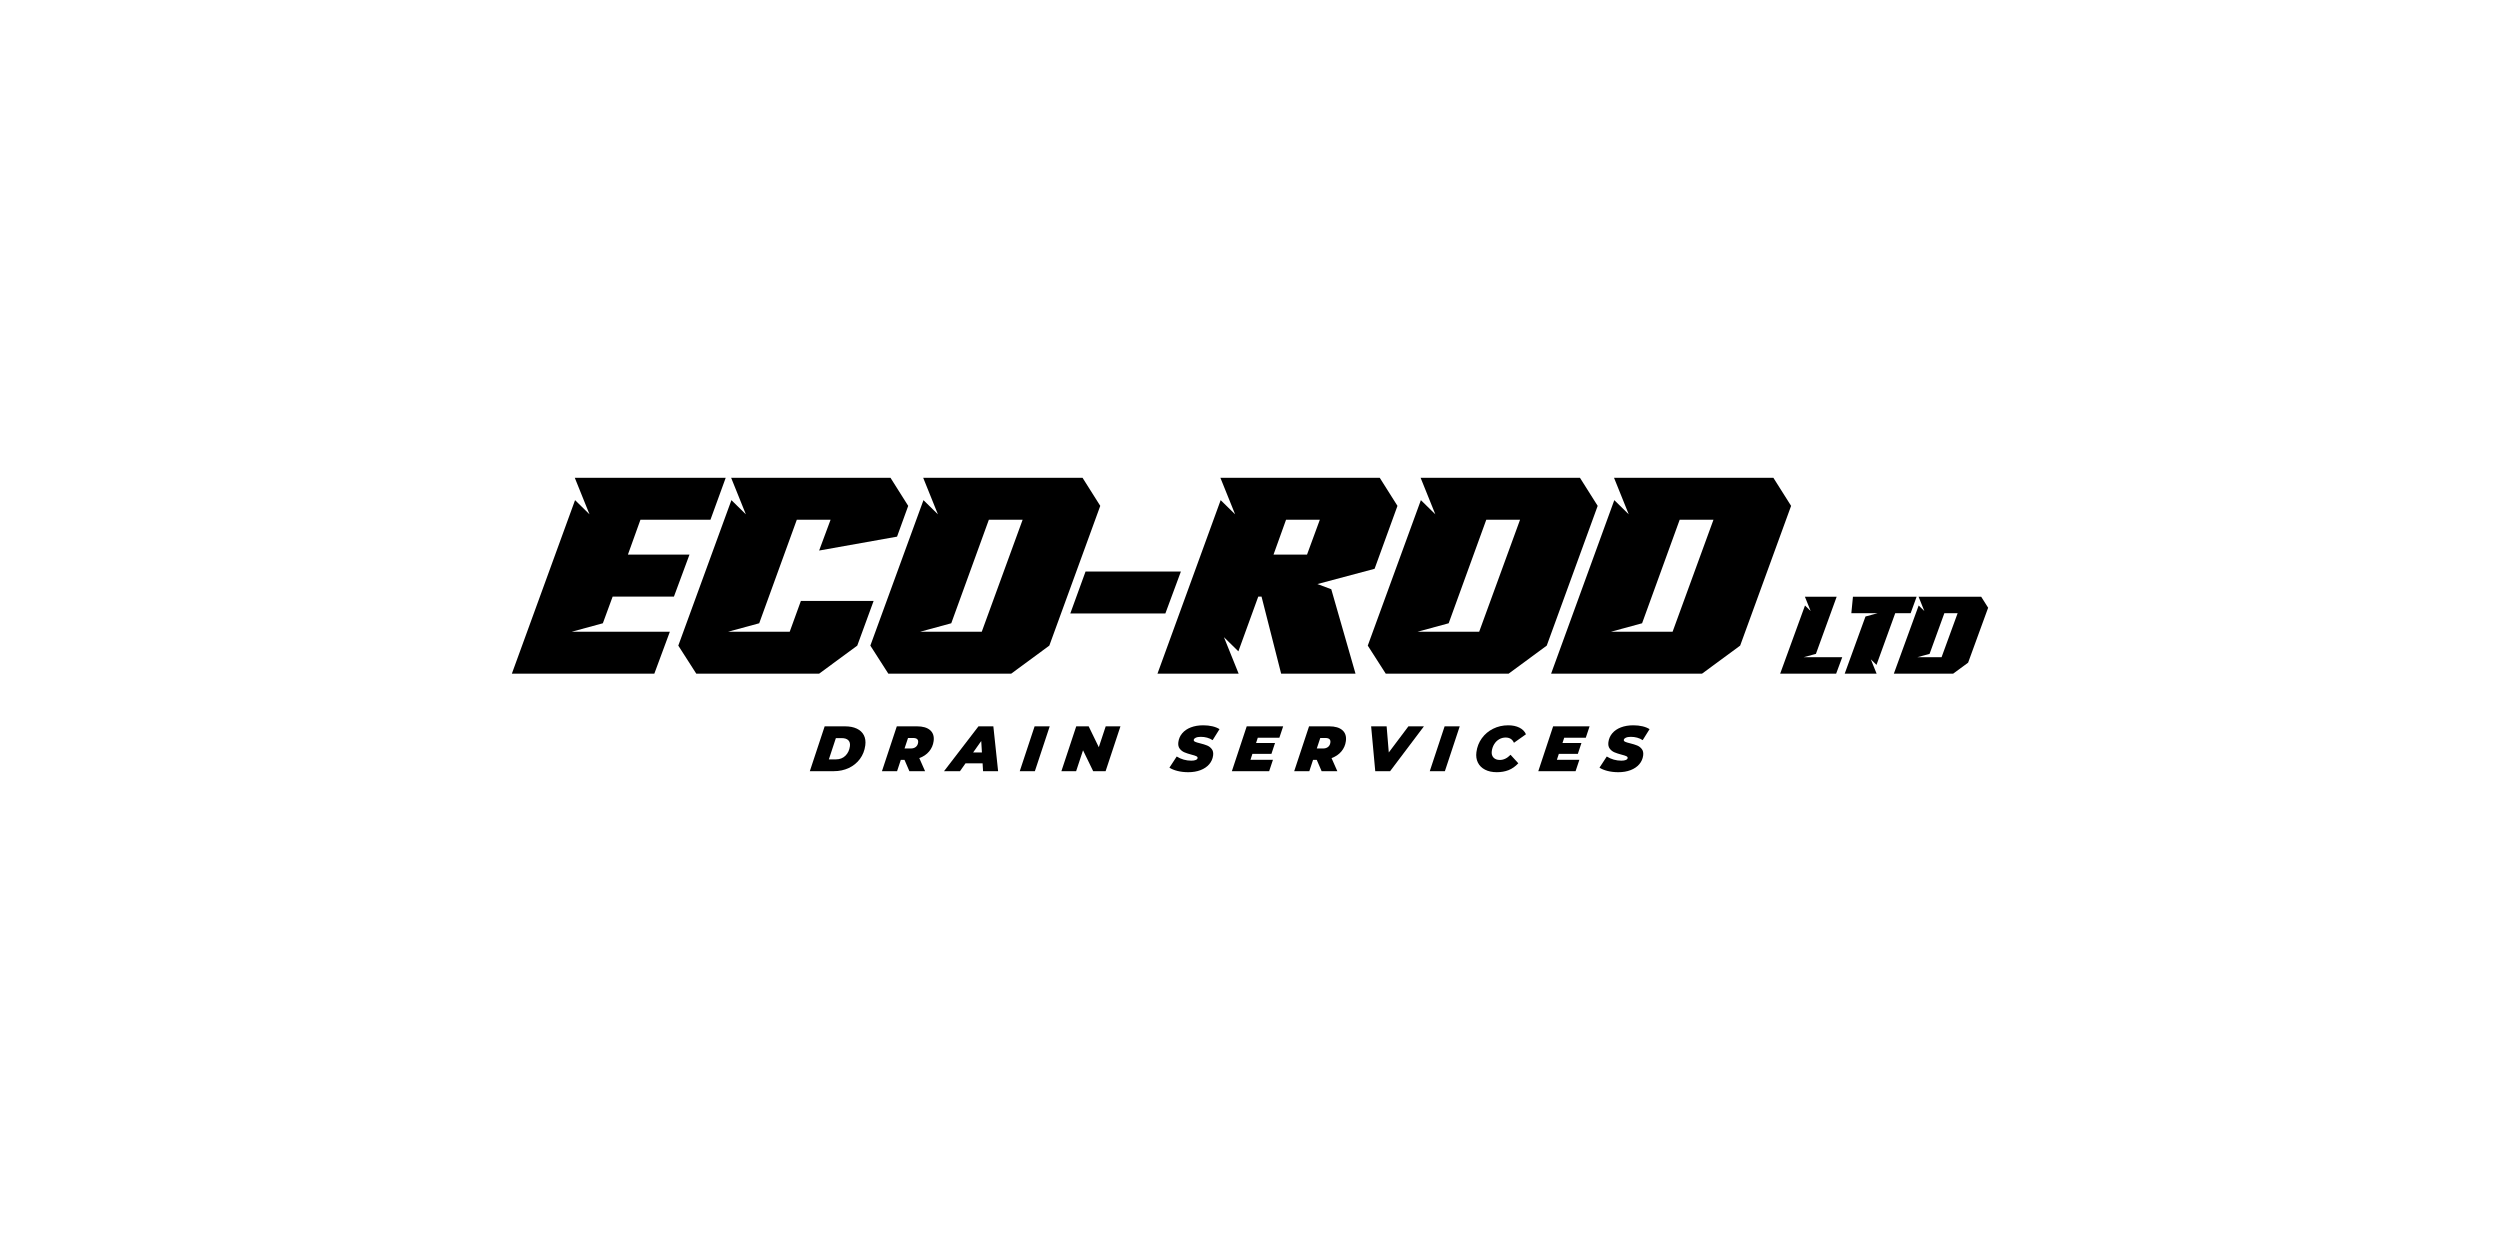
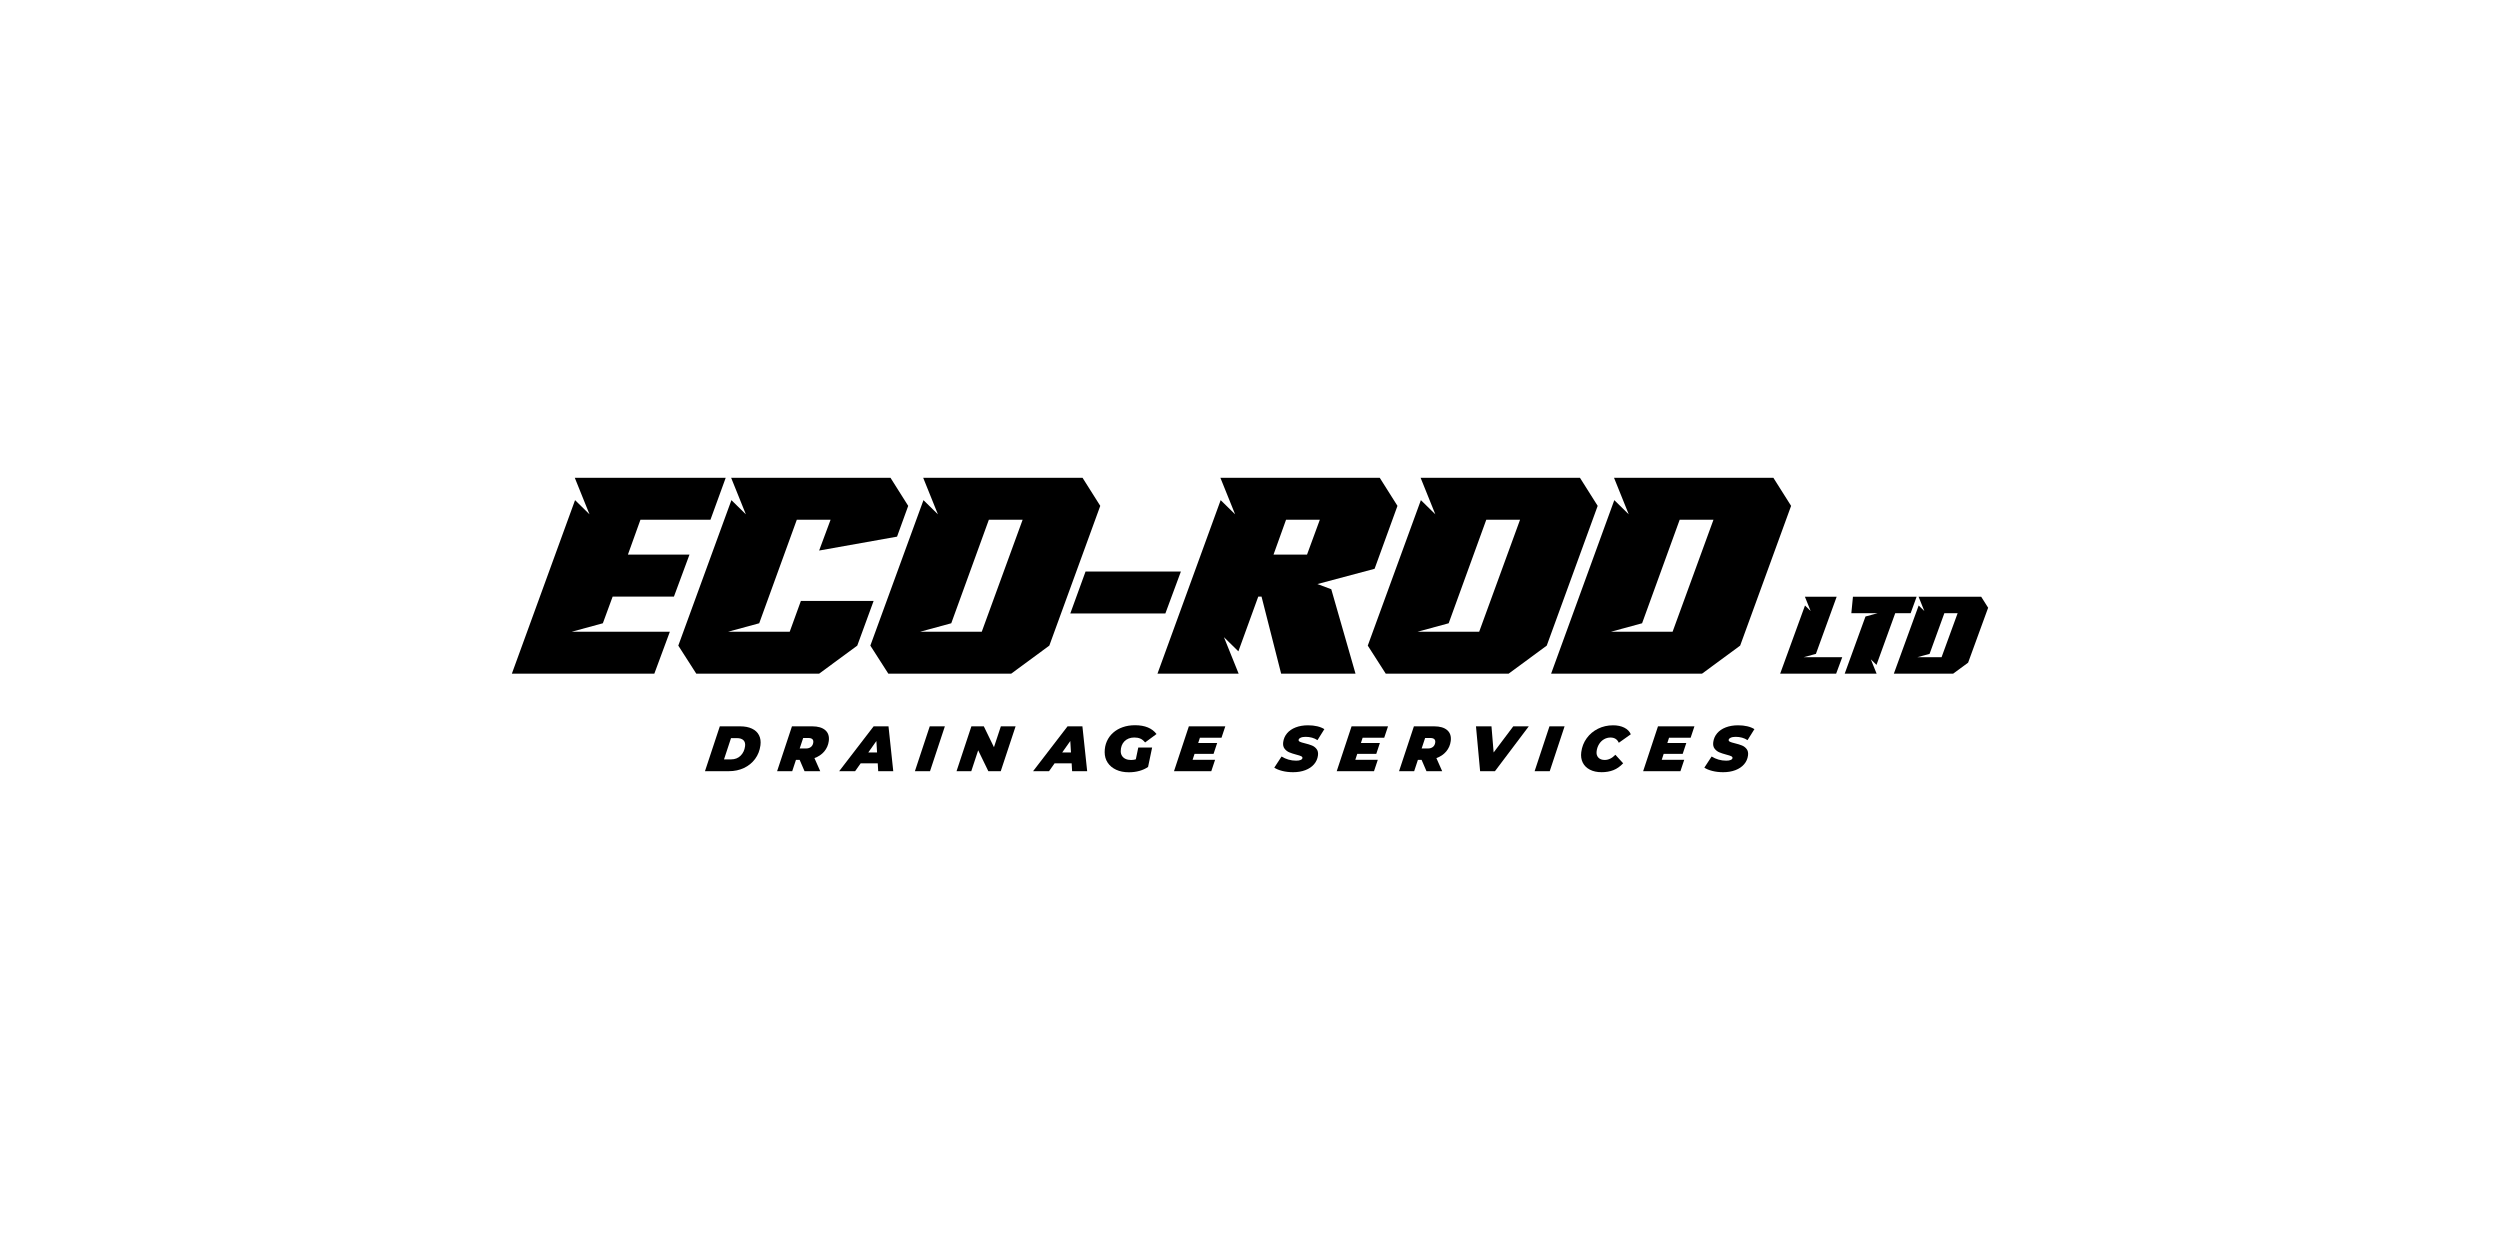
<svg xmlns="http://www.w3.org/2000/svg" version="1.1" id="Layer_1" x="0px" y="0px" viewBox="0 0 4000 2000" style="enable-background:new 0 0 4000 2000;" xml:space="preserve">
  <style type="text/css">
	.st0{fill:#FFFFFF;}
	.st1{fill:#01FE01;}
	.st2{fill:#00FF01;}
	.st3{fill:#00CD00;}
</style>
  <rect class="st0" width="4000" height="2000" />
  <g>
    <g>
      <g>
-         <path d="M1319.46,1162.13h32.39c7.52,0,13.87,1.22,19.05,3.68c5.18,2.46,8.94,5.98,11.28,10.56c2.34,4.58,3.1,9.98,2.28,16.2     c-1.08,8.27-3.95,15.53-8.59,21.78c-4.65,6.25-10.59,11.07-17.83,14.46c-7.25,3.39-15.21,5.07-23.88,5.07h-38.44L1319.46,1162.13     z M1337.44,1215.01c6.22,0,11.31-1.96,15.28-5.89c3.96-3.93,6.35-8.97,7.15-15.12c0.55-4.17-0.31-7.38-2.58-9.63     c-2.27-2.25-5.83-3.39-10.68-3.39h-9.22l-11.22,34.03H1337.44z" />
-         <path d="M1486.55,1202.36c-4,4.75-9.23,8.28-15.69,10.6l9.25,20.91H1455l-7.78-18.04h-5.94l-5.95,18.04h-24.19l23.75-71.75h32.19     c9.43,0,16.49,2.06,21.18,6.2c4.69,4.13,6.54,9.93,5.56,17.38C1492.97,1192.05,1490.56,1197.61,1486.55,1202.36z      M1460.94,1180.77h-8.1l-5.59,16.81h9.94c3.35,0,6.06-0.83,8.12-2.5c2.07-1.68,3.3-4.02,3.69-7.03     C1469.64,1183.2,1466.95,1180.77,1460.94,1180.77z" />
-         <path d="M1572.16,1221.37h-27.36l-8.82,12.5h-25.52l55.12-71.75h23.78l7.61,71.75h-24.09L1572.16,1221.37z M1571.06,1203.95     l-1.08-18.35l-12.96,18.35H1571.06z" />
-         <path d="M1655.36,1162.13h24.19l-23.75,71.75h-24.19L1655.36,1162.13z" />
-         <path d="M1792.72,1162.13l-23.75,71.75h-19.89l-16.23-33.41l-11.04,33.41h-23.58l23.75-71.75h19.88l16.23,33.41l11.04-33.41     H1792.72z" />
-         <path d="M1883.92,1233.52c-5.29-1.33-9.58-3.09-12.84-5.28l11.66-17.83c7.14,4.44,14.91,6.66,23.32,6.66     c3.07,0,5.48-0.37,7.22-1.13c1.74-0.75,2.69-1.77,2.86-3.07c0.16-1.23-0.55-2.22-2.12-2.98c-1.58-0.75-4.12-1.57-7.62-2.45     c-4.62-1.23-8.43-2.48-11.4-3.74c-2.98-1.26-5.47-3.21-7.48-5.85c-2.01-2.63-2.74-6.1-2.18-10.41     c0.71-5.39,2.78-10.12,6.22-14.19c3.44-4.07,8.03-7.21,13.79-9.43s12.36-3.34,19.81-3.34c5.33,0,10.24,0.53,14.71,1.59     c4.47,1.06,8.25,2.59,11.34,4.57l-11.02,17.62c-2.57-1.77-5.49-3.1-8.76-3.99c-3.26-0.89-6.68-1.33-10.23-1.33     c-3.35,0-6.01,0.47-7.98,1.43c-1.97,0.96-3.04,2.09-3.21,3.39c-0.17,1.3,0.53,2.32,2.11,3.07c1.57,0.76,4.22,1.58,7.93,2.46     c4.5,1.1,8.26,2.25,11.28,3.49c3.02,1.23,5.51,3.14,7.5,5.74c1.98,2.6,2.7,6.01,2.14,10.26c-0.7,5.33-2.78,10.01-6.25,14.04     c-3.46,4.03-8.08,7.16-13.83,9.38c-5.76,2.22-12.33,3.33-19.71,3.33C1894.97,1235.51,1889.21,1234.85,1883.92,1233.52z" />
-         <path d="M2012.45,1180.37l-2.74,8.41h30.34l-5.77,17.43h-30.44l-3.08,9.42h35.98l-6.08,18.25H1971l23.75-71.75h58.32l-6.08,18.24     H2012.45z" />
-         <path d="M2146.15,1202.36c-4,4.75-9.23,8.28-15.69,10.6l9.25,20.91h-25.12l-7.78-18.04h-5.94l-5.95,18.04h-24.19l23.75-71.75     h32.19c9.43,0,16.49,2.06,21.18,6.2c4.69,4.13,6.54,9.93,5.56,17.38C2152.58,1192.05,2150.16,1197.61,2146.15,1202.36z      M2120.54,1180.77h-8.1l-5.59,16.81h9.94c3.35,0,6.06-0.83,8.12-2.5c2.07-1.68,3.3-4.02,3.69-7.03     C2129.24,1183.2,2126.55,1180.77,2120.54,1180.77z" />
-         <path d="M2278.27,1162.13l-54.09,71.75h-23.78l-6.59-71.75h24.8l3.44,41.82l31.41-41.82H2278.27z" />
-         <path d="M2311.38,1162.13h24.19l-23.75,71.75h-24.19L2311.38,1162.13z" />
-         <path d="M2376.05,1231.46c-5.22-2.69-9.03-6.47-11.43-11.32c-2.4-4.86-3.19-10.42-2.37-16.71c1.09-8.33,3.99-15.75,8.7-22.24     c4.71-6.5,10.74-11.57,18.09-15.22c7.35-3.66,15.39-5.49,24.14-5.49c6.9,0,12.85,1.25,17.85,3.74c5,2.5,8.51,6.03,10.5,10.61     l-19.21,13.63c-2.48-5.61-6.89-8.41-13.25-8.41c-3.76,0-7.23,0.92-10.41,2.77c-3.18,1.85-5.81,4.42-7.88,7.74     c-2.07,3.32-3.39,7.09-3.94,11.33c-0.56,4.24,0.35,7.64,2.71,10.2c2.36,2.56,5.76,3.84,10.21,3.84c6.08,0,11.77-2.76,17.08-8.3     l12.46,13.63c-4.84,5.12-10.05,8.78-15.64,10.97c-5.58,2.19-11.86,3.28-18.83,3.28     C2387.52,1235.51,2381.26,1234.16,2376.05,1231.46z" />
-         <path d="M2502.72,1180.37l-2.74,8.41h30.34l-5.77,17.43h-30.44l-3.08,9.42h35.98l-6.08,18.25h-59.66l23.75-71.75h58.32     l-6.08,18.24H2502.72z" />
-         <path d="M2572.02,1233.52c-5.29-1.33-9.58-3.09-12.84-5.28l11.66-17.83c7.14,4.44,14.91,6.66,23.32,6.66     c3.07,0,5.48-0.37,7.22-1.13c1.74-0.75,2.69-1.77,2.86-3.07c0.16-1.23-0.55-2.22-2.12-2.98c-1.58-0.75-4.11-1.57-7.62-2.45     c-4.62-1.23-8.43-2.48-11.4-3.74c-2.98-1.26-5.47-3.21-7.49-5.85c-2.01-2.63-2.74-6.1-2.18-10.41     c0.71-5.39,2.78-10.12,6.22-14.19c3.44-4.07,8.03-7.21,13.79-9.43s12.36-3.34,19.81-3.34c5.33,0,10.24,0.53,14.71,1.59     c4.47,1.06,8.25,2.59,11.34,4.57l-11.02,17.62c-2.57-1.77-5.49-3.1-8.76-3.99c-3.26-0.89-6.68-1.33-10.23-1.33     c-3.35,0-6.01,0.47-7.98,1.43c-1.97,0.96-3.04,2.09-3.21,3.39s0.53,2.32,2.11,3.07c1.57,0.76,4.22,1.58,7.93,2.46     c4.5,1.1,8.26,2.25,11.28,3.49c3.02,1.23,5.51,3.14,7.5,5.74c1.98,2.6,2.7,6.01,2.14,10.26c-0.7,5.33-2.78,10.01-6.25,14.04     c-3.46,4.03-8.08,7.16-13.83,9.38c-5.76,2.22-12.33,3.33-19.71,3.33C2583.07,1235.51,2577.31,1234.85,2572.02,1233.52z" />
+         <path d="M 1151.699,1162.13 L 1184.089,1162.13 C 1191.609,1162.13 1197.959,1163.35 1203.139,1165.81 C 1208.319,1168.27 1212.079,1171.79 1214.419,1176.37 C 1216.759,1180.95 1217.519,1186.35 1216.699,1192.57 C 1215.619,1200.84 1212.749,1208.1 1208.109,1214.35 C 1203.459,1220.6 1197.519,1225.42 1190.279,1228.81 C 1183.029,1232.2 1175.069,1233.88 1166.399,1233.88 L 1127.959,1233.88 L 1151.699,1162.13 M 1169.679,1215.01 C 1175.899,1215.01 1180.989,1213.05 1184.959,1209.12 C 1188.919,1205.19 1191.309,1200.15 1192.109,1194.0 C 1192.659,1189.83 1191.799,1186.62 1189.529,1184.37 C 1187.259,1182.12 1183.699,1180.98 1178.849,1180.98 L 1169.629,1180.98 L 1158.409,1215.01 L 1169.679,1215.01 L 1169.679,1215.01" />
+         <path d="M 1318.789,1202.36 C 1314.789,1207.11 1309.559,1210.64 1303.099,1212.96 L 1312.349,1233.87 L 1287.239,1233.87 L 1279.459,1215.83 L 1273.519,1215.83 L 1267.569,1233.87 L 1243.379,1233.87 L 1267.129,1162.12 L 1299.319,1162.12 C 1308.749,1162.12 1315.809,1164.18 1320.499,1168.32 C 1325.189,1172.45 1327.039,1178.25 1326.059,1185.7 C 1325.209,1192.05 1322.799,1197.61 1318.789,1202.36 M 1293.179,1180.77 L 1285.079,1180.77 L 1279.489,1197.58 L 1289.429,1197.58 C 1292.779,1197.58 1295.489,1196.75 1297.549,1195.08 C 1299.619,1193.4 1300.849,1191.06 1301.239,1188.05 C 1301.879,1183.2 1299.189,1180.77 1293.179,1180.77" />
+         <path d="M 1404.399,1221.37 L 1377.039,1221.37 L 1368.219,1233.87 L 1342.699,1233.87 L 1397.819,1162.12 L 1421.599,1162.12 L 1429.209,1233.87 L 1405.119,1233.87 L 1404.399,1221.37 M 1403.299,1203.95 L 1402.219,1185.6 L 1389.259,1203.95 L 1403.299,1203.95" />
+         <path d="M 1487.599,1162.13 L 1511.789,1162.13 L 1488.039,1233.88 L 1463.849,1233.88 L 1487.599,1162.13" />
+         <path d="M 1624.959,1162.13 L 1601.209,1233.88 L 1581.319,1233.88 L 1565.089,1200.47 L 1554.049,1233.88 L 1530.469,1233.88 L 1554.219,1162.13 L 1574.099,1162.13 L 1590.329,1195.54 L 1601.369,1162.13 L 1624.959,1162.13" />
+         <path d="M 1714.659,1221.37 L 1687.299,1221.37 L 1678.479,1233.87 L 1652.959,1233.87 L 1708.079,1162.12 L 1731.859,1162.12 L 1739.469,1233.87 L 1715.379,1233.87 L 1714.659,1221.37 M 1713.559,1203.95 L 1712.479,1185.6 L 1699.519,1203.95 L 1713.559,1203.95" />
+         <path d="M 1806.24,1235.646 Q 1794.576,1235.646 1785.829,1231.583 Q 1777.081,1227.52 1772.275,1220.269 Q 1767.469,1213.017 1767.469,1203.451 Q 1767.469,1193.989 1770.979,1186.069 Q 1774.489,1178.149 1780.969,1172.389 Q 1787.449,1166.629 1796.358,1163.491 Q 1805.268,1160.354 1816.068,1160.354 Q 1827.947,1160.354 1836.533,1163.903 Q 1845.119,1167.451 1850.411,1174.446 L 1832.159,1187.92 Q 1828.487,1183.394 1824.383,1181.697 Q 1820.28,1180.0 1814.88,1180.0 Q 1809.912,1180.0 1805.916,1181.594 Q 1801.92,1183.189 1799.058,1186.12 Q 1796.196,1189.051 1794.684,1193.063 Q 1793.173,1197.074 1793.173,1201.909 Q 1793.173,1206.126 1795.17,1209.314 Q 1797.168,1212.503 1800.894,1214.251 Q 1804.62,1216.0 1809.804,1216.0 Q 1814.124,1216.0 1818.444,1214.611 Q 1822.764,1213.223 1827.299,1209.829 L 1836.911,1227.109 Q 1830.971,1231.223 1823.088,1233.434 Q 1815.204,1235.646 1806.24,1235.646 M 1815.528,1223.406 L 1821.252,1196.046 L 1843.391,1196.046 L 1836.911,1227.109 L 1815.528,1223.406" />
+         <path d="M 1919.861,1180.37 L 1917.121,1188.78 L 1947.461,1188.78 L 1941.691,1206.21 L 1911.251,1206.21 L 1908.171,1215.63 L 1944.151,1215.63 L 1938.071,1233.88 L 1878.411,1233.88 L 1902.161,1162.13 L 1960.481,1162.13 L 1954.401,1180.37 L 1919.861,1180.37 L 1919.861,1180.37" />
+         <path d="M 2051.681,1233.52 C 2046.391,1232.19 2042.101,1230.43 2038.841,1228.24 L 2050.501,1210.41 C 2057.641,1214.85 2065.411,1217.07 2073.821,1217.07 C 2076.891,1217.07 2079.301,1216.7 2081.041,1215.94 C 2082.781,1215.19 2083.731,1214.17 2083.901,1212.87 C 2084.061,1211.64 2083.351,1210.65 2081.781,1209.89 C 2080.201,1209.14 2077.661,1208.32 2074.161,1207.44 C 2069.541,1206.21 2065.731,1204.96 2062.761,1203.7 C 2059.781,1202.44 2057.291,1200.49 2055.281,1197.85 C 2053.271,1195.22 2052.541,1191.75 2053.101,1187.44 C 2053.811,1182.05 2055.881,1177.32 2059.321,1173.25 C 2062.761,1169.18 2067.351,1166.04 2073.111,1163.82 C 2078.871,1161.6 2085.471,1160.48 2092.921,1160.48 C 2098.251,1160.48 2103.161,1161.01 2107.631,1162.07 C 2112.101,1163.13 2115.881,1164.66 2118.971,1166.64 L 2107.951,1184.26 C 2105.381,1182.49 2102.461,1181.16 2099.191,1180.27 C 2095.931,1179.38 2092.511,1178.94 2088.961,1178.94 C 2085.611,1178.94 2082.951,1179.41 2080.981,1180.37 C 2079.011,1181.33 2077.941,1182.46 2077.771,1183.76 C 2077.601,1185.06 2078.301,1186.08 2079.881,1186.83 C 2081.451,1187.59 2084.101,1188.41 2087.811,1189.29 C 2092.311,1190.39 2096.071,1191.54 2099.091,1192.78 C 2102.111,1194.01 2104.601,1195.92 2106.591,1198.52 C 2108.571,1201.12 2109.291,1204.53 2108.731,1208.78 C 2108.031,1214.11 2105.951,1218.79 2102.481,1222.82 C 2099.021,1226.85 2094.401,1229.98 2088.651,1232.2 C 2082.891,1234.42 2076.321,1235.53 2068.941,1235.53 C 2062.731,1235.51 2056.971,1234.85 2051.681,1233.52" />
+         <path d="M 2180.211,1180.37 L 2177.471,1188.78 L 2207.811,1188.78 L 2202.041,1206.21 L 2171.601,1206.21 L 2168.521,1215.63 L 2204.501,1215.63 L 2198.421,1233.88 L 2138.761,1233.88 L 2162.511,1162.13 L 2220.831,1162.13 L 2214.751,1180.37 L 2180.211,1180.37 L 2180.211,1180.37" />
+         <path d="M 2313.911,1202.36 C 2309.911,1207.11 2304.681,1210.64 2298.221,1212.96 L 2307.471,1233.87 L 2282.351,1233.87 L 2274.571,1215.83 L 2268.631,1215.83 L 2262.681,1233.87 L 2238.491,1233.87 L 2262.241,1162.12 L 2294.431,1162.12 C 2303.861,1162.12 2310.921,1164.18 2315.611,1168.32 C 2320.301,1172.45 2322.151,1178.25 2321.171,1185.7 C 2320.341,1192.05 2317.921,1197.61 2313.911,1202.36 M 2288.301,1180.77 L 2280.201,1180.77 L 2274.611,1197.58 L 2284.551,1197.58 C 2287.901,1197.58 2290.611,1196.75 2292.671,1195.08 C 2294.741,1193.4 2295.971,1191.06 2296.361,1188.05 C 2297.001,1183.2 2294.311,1180.77 2288.301,1180.77" />
+         <path d="M 2446.031,1162.13 L 2391.941,1233.88 L 2368.161,1233.88 L 2361.571,1162.13 L 2386.371,1162.13 L 2389.811,1203.95 L 2421.221,1162.13 L 2446.031,1162.13" />
+         <path d="M 2479.141,1162.13 L 2503.331,1162.13 L 2479.581,1233.88 L 2455.391,1233.88 L 2479.141,1162.13" />
+         <path d="M 2543.811,1231.46 C 2538.591,1228.77 2534.781,1224.99 2532.381,1220.14 C 2529.981,1215.28 2529.191,1209.72 2530.011,1203.43 C 2531.101,1195.1 2534.001,1187.68 2538.711,1181.19 C 2543.421,1174.69 2549.451,1169.62 2556.801,1165.97 C 2564.151,1162.31 2572.191,1160.48 2580.941,1160.48 C 2587.841,1160.48 2593.791,1161.73 2598.791,1164.22 C 2603.791,1166.72 2607.301,1170.25 2609.291,1174.83 L 2590.081,1188.46 C 2587.601,1182.85 2583.191,1180.05 2576.831,1180.05 C 2573.071,1180.05 2569.601,1180.97 2566.421,1182.82 C 2563.241,1184.67 2560.611,1187.24 2558.541,1190.56 C 2556.471,1193.88 2555.151,1197.65 2554.601,1201.89 C 2554.041,1206.13 2554.951,1209.53 2557.311,1212.09 C 2559.671,1214.65 2563.071,1215.93 2567.521,1215.93 C 2573.601,1215.93 2579.291,1213.17 2584.601,1207.63 L 2597.061,1221.26 C 2592.221,1226.38 2587.011,1230.04 2581.421,1232.23 C 2575.841,1234.42 2569.561,1235.51 2562.591,1235.51 C 2555.281,1235.51 2549.021,1234.16 2543.811,1231.46" />
+         <path d="M 2670.481,1180.37 L 2667.741,1188.78 L 2698.081,1188.78 L 2692.311,1206.21 L 2661.871,1206.21 L 2658.791,1215.63 L 2694.771,1215.63 L 2688.691,1233.88 L 2629.031,1233.88 L 2652.781,1162.13 L 2711.101,1162.13 L 2705.021,1180.37 L 2670.481,1180.37 L 2670.481,1180.37" />
+         <path d="M 2739.781,1233.52 C 2734.491,1232.19 2730.201,1230.43 2726.941,1228.24 L 2738.601,1210.41 C 2745.741,1214.85 2753.511,1217.07 2761.921,1217.07 C 2764.991,1217.07 2767.401,1216.7 2769.141,1215.94 C 2770.881,1215.19 2771.831,1214.17 2772.001,1212.87 C 2772.161,1211.64 2771.451,1210.65 2769.881,1209.89 C 2768.301,1209.14 2765.771,1208.32 2762.261,1207.44 C 2757.641,1206.21 2753.831,1204.96 2750.861,1203.7 C 2747.881,1202.44 2745.391,1200.49 2743.371,1197.85 C 2741.361,1195.22 2740.631,1191.75 2741.191,1187.44 C 2741.901,1182.05 2743.971,1177.32 2747.411,1173.25 C 2750.851,1169.18 2755.441,1166.04 2761.201,1163.82 C 2766.961,1161.6 2773.561,1160.48 2781.011,1160.48 C 2786.341,1160.48 2791.251,1161.01 2795.721,1162.07 C 2800.191,1163.13 2803.971,1164.66 2807.061,1166.64 L 2796.041,1184.26 C 2793.471,1182.49 2790.551,1181.16 2787.281,1180.27 C 2784.021,1179.38 2780.601,1178.94 2777.051,1178.94 C 2773.701,1178.94 2771.041,1179.41 2769.071,1180.37 C 2767.101,1181.33 2766.031,1182.46 2765.861,1183.76 C 2765.691,1185.06 2766.391,1186.08 2767.971,1186.83 C 2769.541,1187.59 2772.191,1188.41 2775.901,1189.29 C 2780.401,1190.39 2784.161,1191.54 2787.181,1192.78 C 2790.201,1194.01 2792.691,1195.92 2794.681,1198.52 C 2796.661,1201.12 2797.381,1204.53 2796.821,1208.78 C 2796.121,1214.11 2794.041,1218.79 2790.571,1222.82 C 2787.111,1226.85 2782.491,1229.98 2776.741,1232.2 C 2770.981,1234.42 2764.411,1235.53 2757.031,1235.53 C 2750.831,1235.51 2745.071,1234.85 2739.781,1233.52" />
      </g>
    </g>
    <g>
      <path d="M1078.31,954.51h-98.06l-15.69,42.72l-49.69,13.51h156.91l-24.85,67.12H818.98l101.11-277.64l23.11,22.67l-23.54-58.4    h241.47l-24.41,67.12H1024.7l-20.05,55.79h98.51L1078.31,954.51z" />
      <path d="M1371.64,1032.97l-61.02,44.9h-196.57l-28.77-44.9l84.99-232.74l23.1,22.67l-23.53-58.4h254.97l28.33,44.89l-17.87,49.25    l-124.65,22.22l18.3-49.25h-54.04l-60.15,165.62l-49.69,13.51h98.51l17.87-49.25h116.37L1371.64,1032.97z" />
      <path d="M1392.56,1032.97l84.99-232.74l23.1,22.67l-23.53-58.4h254.97l28.33,44.89l-81.5,223.59l-61.02,44.9h-196.57    L1392.56,1032.97z M1570.83,1010.74l65.37-179.13h-54.04l-60.15,165.62l-49.69,13.51H1570.83z" />
      <path d="M1712.48,981.54l24.41-67.12h152.55l-24.85,67.12H1712.48z" />
      <path d="M1953.07,800.23l23.11,22.67l-23.54-58.4h254.97l28.34,44.89l-36.61,100.68l-91.53,24.41l22.22,8.28l38.79,135.12h-118.99    l-31.38-123.35h-5.23l-31.82,87.61l-23.1-22.67l23.53,58.4h-129.88L1953.07,800.23z M2091.23,887.4l20.49-55.79h-54.05    l-20.05,55.79H2091.23z" />
      <path d="M2188.43,1032.97l84.99-232.74l23.1,22.67l-23.53-58.4h254.97l28.33,44.89l-81.5,223.59l-61.02,44.9H2217.2    L2188.43,1032.97z M2366.7,1010.74l65.37-179.13h-54.04l-60.15,165.62l-49.69,13.51H2366.7z" />
      <path d="M2582.88,800.23l23.11,22.67l-23.54-58.4h254.97l28.34,44.89l-81.51,223.59l-61.02,44.9h-241.46L2582.88,800.23z     M2676.16,1010.74l65.38-179.13h-54.05l-60.14,165.62l-49.69,13.51H2676.16z" />
    </g>
    <g>
      <g>
        <path d="M2888,968.78l9.08,8.91l-9.25-22.95h50.86l-33.22,91.45l-19.53,5.31h61.65l-9.76,26.37h-89.57L2888,968.78z" />
        <path d="M2984.76,986.41l19.52-5.31h-42.13l2.57-26.37h101.9l-9.59,26.37h-24.66l-29.97,82.72l-9.08-8.91l9.25,22.95h-51.04     L2984.76,986.41z" />
        <path d="M3069.88,968.78l9.08,8.91l-9.25-22.95h100.18l11.13,17.64l-32.03,87.86l-23.98,17.64h-94.87L3069.88,968.78z      M3106.52,1051.5l25.69-70.39h-21.24l-23.63,65.08l-19.53,5.31H3106.52z" />
      </g>
    </g>
  </g>
</svg>
